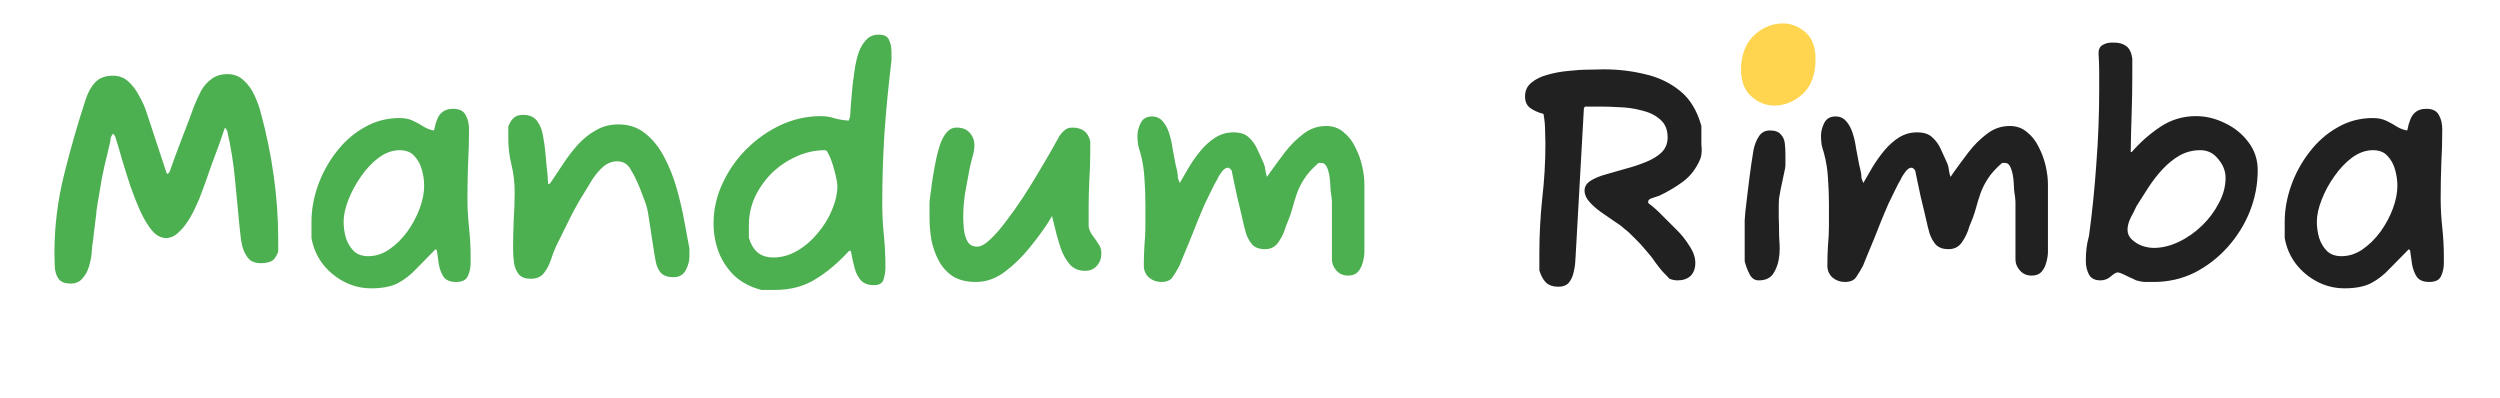
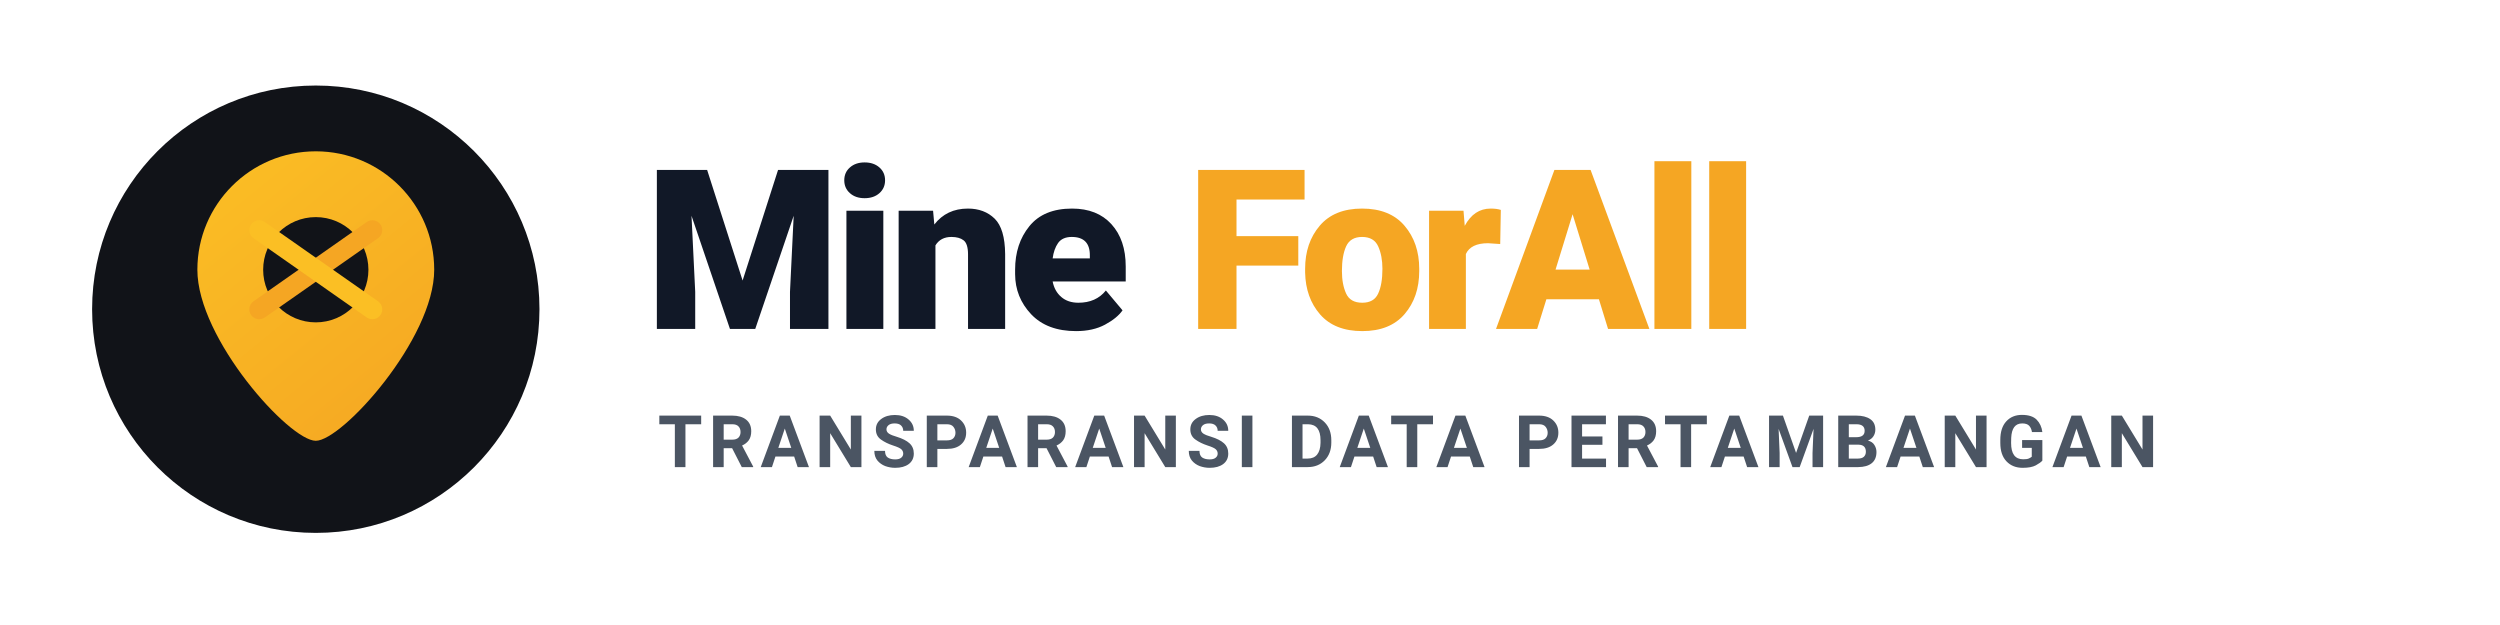
- <svg xmlns="http://www.w3.org/2000/svg" width="377" height="60" viewBox="0 0 377 60" fill="none">
-   <path d="M10.657 42.76C9.761 42.76 9.137 42.504 8.785 41.992C8.465 41.48 8.289 40.872 8.257 40.168C8.225 39.432 8.209 38.776 8.209 38.2C8.209 34.2 8.689 30.264 9.649 26.392C10.609 22.52 11.697 18.728 12.913 15.016C13.265 13.928 13.745 13.064 14.353 12.424C14.961 11.752 15.857 11.416 17.041 11.416C17.937 11.416 18.705 11.704 19.345 12.28C19.985 12.856 20.529 13.576 20.977 14.44C21.457 15.272 21.825 16.088 22.081 16.888L25.105 26.056L25.297 26.248C25.393 26.152 25.473 26.056 25.537 25.96C25.601 25.864 25.649 25.752 25.681 25.624C25.841 25.176 26.081 24.504 26.401 23.608C26.753 22.68 27.121 21.704 27.505 20.68C27.921 19.624 28.289 18.664 28.609 17.8C28.929 16.904 29.153 16.296 29.281 15.976C29.601 15.176 29.953 14.408 30.337 13.672C30.753 12.936 31.281 12.344 31.921 11.896C32.561 11.416 33.361 11.176 34.321 11.176C35.281 11.176 36.097 11.496 36.769 12.136C37.441 12.744 37.985 13.512 38.401 14.44C38.817 15.336 39.137 16.232 39.361 17.128C40.193 20.2 40.833 23.336 41.281 26.536C41.729 29.704 41.953 32.872 41.953 36.04V37.96C41.665 38.728 41.313 39.208 40.897 39.4C40.481 39.592 39.953 39.688 39.313 39.688C38.577 39.688 38.001 39.496 37.585 39.112C37.201 38.696 36.897 38.184 36.673 37.576C36.481 36.968 36.353 36.344 36.289 35.704C36.225 35.032 36.161 34.44 36.097 33.928C35.873 31.592 35.649 29.256 35.425 26.92C35.201 24.552 34.817 22.168 34.273 19.768L34.033 19.336H33.889C33.665 20.008 33.377 20.84 33.025 21.832C32.673 22.792 32.305 23.784 31.921 24.808C31.569 25.832 31.249 26.744 30.961 27.544C30.673 28.344 30.465 28.904 30.337 29.224C30.177 29.704 29.921 30.312 29.569 31.048C29.249 31.784 28.849 32.536 28.369 33.304C27.889 34.04 27.361 34.664 26.785 35.176C26.241 35.656 25.665 35.896 25.057 35.896C24.289 35.896 23.585 35.528 22.945 34.792C22.305 34.024 21.713 33.048 21.169 31.864C20.625 30.648 20.113 29.352 19.633 27.976C19.185 26.6 18.769 25.272 18.385 23.992C18.033 22.712 17.713 21.64 17.425 20.776C17.425 20.616 17.297 20.408 17.041 20.152C16.881 20.376 16.769 20.568 16.705 20.728C16.673 20.888 16.657 21.048 16.657 21.208C16.369 22.488 16.065 23.768 15.745 25.048C15.457 26.296 15.217 27.576 15.025 28.888C14.929 29.464 14.833 30.024 14.737 30.568C14.673 31.08 14.609 31.496 14.545 31.816C14.545 32.104 14.497 32.552 14.401 33.16C14.337 33.768 14.257 34.424 14.161 35.128C14.097 35.8 14.017 36.424 13.921 37C13.857 37.576 13.825 37.976 13.825 38.2C13.761 38.84 13.617 39.528 13.393 40.264C13.169 40.968 12.833 41.56 12.385 42.04C11.969 42.52 11.393 42.76 10.657 42.76ZM55.994 43.48C54.522 43.48 53.146 43.144 51.866 42.472C50.586 41.8 49.514 40.904 48.65 39.784C47.786 38.632 47.226 37.336 46.97 35.896V33.448C46.97 31.656 47.29 29.848 47.93 28.024C48.57 26.2 49.482 24.52 50.666 22.984C51.85 21.416 53.258 20.168 54.89 19.24C56.522 18.28 58.314 17.8 60.266 17.8C61.066 17.8 61.754 17.944 62.33 18.232C62.938 18.52 63.482 18.824 63.962 19.144C64.474 19.432 64.97 19.608 65.45 19.672C65.706 18.36 66.058 17.496 66.506 17.08C66.954 16.632 67.562 16.408 68.33 16.408C69.258 16.408 69.882 16.712 70.202 17.32C70.554 17.896 70.73 18.632 70.73 19.528C70.73 21.288 70.682 23.016 70.586 24.712C70.522 26.408 70.49 28.152 70.49 29.944C70.49 31.352 70.57 32.808 70.73 34.312C70.89 35.816 70.97 37.272 70.97 38.68V39.688C70.97 40.392 70.826 41.048 70.538 41.656C70.282 42.232 69.69 42.52 68.762 42.52C67.898 42.52 67.274 42.264 66.89 41.752C66.538 41.208 66.298 40.568 66.17 39.832C66.074 39.064 65.978 38.376 65.882 37.768L65.69 37.576C64.602 38.664 63.626 39.656 62.762 40.552C61.93 41.448 61.002 42.168 59.978 42.712C58.954 43.224 57.626 43.48 55.994 43.48ZM55.514 38.632C56.634 38.632 57.69 38.296 58.682 37.624C59.706 36.92 60.618 36.024 61.418 34.936C62.218 33.816 62.842 32.648 63.29 31.432C63.738 30.216 63.962 29.08 63.962 28.024C63.962 27.224 63.85 26.424 63.626 25.624C63.402 24.792 63.018 24.088 62.474 23.512C61.962 22.936 61.226 22.648 60.266 22.648C59.21 22.648 58.17 23.016 57.146 23.752C56.154 24.488 55.258 25.432 54.458 26.584C53.658 27.704 53.018 28.888 52.538 30.136C52.058 31.352 51.818 32.456 51.818 33.448C51.818 34.248 51.93 35.048 52.154 35.848C52.41 36.648 52.81 37.32 53.354 37.864C53.898 38.376 54.618 38.632 55.514 38.632ZM80.012 42.04C79.212 42.04 78.62 41.816 78.236 41.368C77.852 40.888 77.612 40.312 77.516 39.64C77.42 38.936 77.372 38.264 77.372 37.624C77.372 36.152 77.404 34.68 77.468 33.208C77.564 31.736 77.612 30.328 77.612 28.984C77.612 27.544 77.452 26.168 77.132 24.856C76.812 23.544 76.652 22.232 76.652 20.92V19.048C76.94 18.376 77.244 17.928 77.564 17.704C77.884 17.448 78.316 17.32 78.86 17.32C79.852 17.32 80.572 17.64 81.02 18.28C81.468 18.888 81.756 19.624 81.884 20.488C82.044 21.32 82.156 22.088 82.22 22.792C82.252 23.144 82.316 23.832 82.412 24.856C82.54 25.88 82.62 26.84 82.652 27.736H82.844L83.036 27.544C83.644 26.648 84.284 25.688 84.956 24.664C85.628 23.64 86.364 22.68 87.164 21.784C87.996 20.888 88.908 20.168 89.9 19.624C90.892 19.048 92.012 18.76 93.26 18.76C94.86 18.76 96.22 19.224 97.34 20.152C98.46 21.048 99.404 22.232 100.172 23.704C100.94 25.144 101.564 26.712 102.044 28.408C102.524 30.104 102.908 31.752 103.196 33.352C103.484 34.952 103.74 36.328 103.964 37.48V38.68C103.964 39.384 103.772 40.088 103.388 40.792C103.004 41.464 102.396 41.8 101.564 41.8C100.7 41.8 100.06 41.576 99.644 41.128C99.26 40.68 99.004 40.104 98.876 39.4C98.812 39.112 98.732 38.648 98.636 38.008C98.54 37.336 98.428 36.616 98.3 35.848C98.172 35.048 98.06 34.312 97.964 33.64C97.868 32.936 97.788 32.424 97.724 32.104C97.628 31.464 97.404 30.712 97.052 29.848C96.732 28.952 96.428 28.184 96.14 27.544C95.852 26.872 95.484 26.168 95.036 25.432C94.588 24.696 93.932 24.328 93.068 24.328C92.3 24.328 91.596 24.6 90.956 25.144C90.348 25.688 89.804 26.328 89.324 27.064C88.876 27.8 88.476 28.456 88.124 29.032C87.324 30.312 86.604 31.592 85.964 32.872C85.324 34.152 84.636 35.544 83.9 37.048C83.612 37.656 83.34 38.36 83.084 39.16C82.828 39.928 82.476 40.6 82.028 41.176C81.58 41.752 80.908 42.04 80.012 42.04ZM114.804 43.72C113.204 43.304 111.86 42.6 110.772 41.608C109.716 40.584 108.916 39.384 108.372 38.008C107.86 36.632 107.604 35.192 107.604 33.688C107.604 31.608 108.052 29.608 108.948 27.688C109.844 25.736 111.044 24.008 112.548 22.504C114.084 20.968 115.812 19.752 117.732 18.856C119.684 17.96 121.7 17.512 123.78 17.512C124.516 17.512 125.22 17.624 125.892 17.848C126.596 18.04 127.3 18.152 128.004 18.184L128.196 17.56C128.228 16.984 128.276 16.264 128.34 15.4C128.404 14.536 128.484 13.64 128.58 12.712C128.708 11.752 128.836 10.84 128.964 9.976C129.124 9.112 129.3 8.424 129.492 7.912C129.748 7.176 130.116 6.552 130.596 6.04C131.076 5.496 131.716 5.224 132.516 5.224C133.316 5.224 133.828 5.48 134.052 5.992C134.308 6.504 134.436 7.144 134.436 7.912V9.112C133.988 12.792 133.636 16.424 133.38 20.008C133.156 23.56 133.044 27.112 133.044 30.664C133.044 32.296 133.124 33.896 133.284 35.464C133.444 37 133.524 38.616 133.524 40.312C133.524 40.92 133.428 41.528 133.236 42.136C133.076 42.712 132.596 43 131.796 43C130.964 43 130.324 42.776 129.876 42.328C129.428 41.848 129.108 41.256 128.916 40.552C128.724 39.848 128.564 39.176 128.436 38.536C128.372 38.056 128.308 37.816 128.244 37.816H128.052C126.388 39.64 124.676 41.08 122.916 42.136C121.188 43.192 119.188 43.72 116.916 43.72H114.804ZM116.628 38.824C117.876 38.824 119.076 38.488 120.228 37.816C121.38 37.144 122.404 36.264 123.3 35.176C124.228 34.088 124.948 32.92 125.46 31.672C126.004 30.392 126.276 29.176 126.276 28.024C126.276 27.736 126.212 27.304 126.084 26.728C125.956 26.152 125.796 25.544 125.604 24.904C125.412 24.264 125.204 23.736 124.98 23.32C124.788 22.872 124.612 22.648 124.452 22.648C122.916 22.648 121.46 22.968 120.084 23.608C118.708 24.216 117.476 25.048 116.388 26.104C115.332 27.16 114.484 28.36 113.844 29.704C113.236 31.048 112.932 32.456 112.932 33.928V35.848C113.188 36.776 113.62 37.512 114.228 38.056C114.836 38.568 115.636 38.824 116.628 38.824ZM147.128 42.52C145.752 42.52 144.6 42.232 143.672 41.656C142.776 41.048 142.072 40.264 141.56 39.304C141.048 38.344 140.68 37.304 140.456 36.184C140.264 35.032 140.168 33.896 140.168 32.776V30.424C140.168 30.328 140.216 29.96 140.312 29.32C140.408 28.648 140.504 27.928 140.6 27.16C140.728 26.392 140.824 25.816 140.888 25.432C140.984 24.984 141.096 24.424 141.224 23.752C141.384 23.048 141.576 22.36 141.8 21.688C142.056 20.984 142.376 20.408 142.76 19.96C143.176 19.48 143.672 19.24 144.248 19.24C145.112 19.24 145.768 19.496 146.216 20.008C146.696 20.52 146.936 21.144 146.936 21.88C146.936 22.488 146.84 23.08 146.648 23.656C146.488 24.232 146.344 24.824 146.216 25.432C145.992 26.648 145.768 27.864 145.544 29.08C145.352 30.296 145.256 31.528 145.256 32.776C145.256 33.224 145.288 33.8 145.352 34.504C145.416 35.208 145.592 35.832 145.88 36.376C146.168 36.92 146.664 37.192 147.368 37.192C147.912 37.192 148.552 36.84 149.288 36.136C150.056 35.432 150.856 34.52 151.688 33.4C152.552 32.28 153.416 31.064 154.28 29.752C155.144 28.408 155.944 27.112 156.68 25.864C157.448 24.584 158.104 23.464 158.648 22.504C159.192 21.512 159.576 20.824 159.8 20.44C160.056 20.088 160.328 19.8 160.616 19.576C160.904 19.352 161.272 19.24 161.72 19.24C163.224 19.24 164.12 19.944 164.408 21.352V23.08C164.408 24.488 164.36 25.896 164.264 27.304C164.2 28.68 164.168 30.024 164.168 31.336V34.168C164.264 34.68 164.472 35.144 164.792 35.56C165.112 35.976 165.4 36.392 165.656 36.808C165.944 37.192 166.088 37.656 166.088 38.2C166.088 38.936 165.864 39.56 165.416 40.072C164.968 40.584 164.376 40.84 163.64 40.84C162.68 40.84 161.912 40.52 161.336 39.88C160.76 39.208 160.312 38.424 159.992 37.528C159.8 36.952 159.576 36.216 159.32 35.32C159.096 34.392 158.872 33.48 158.648 32.584C158.168 33.416 157.624 34.248 157.016 35.08C156.44 35.88 155.832 36.664 155.192 37.432C154.168 38.712 152.968 39.88 151.592 40.936C150.216 41.992 148.728 42.52 147.128 42.52ZM175.127 42.52C174.423 42.52 173.799 42.296 173.255 41.848C172.743 41.368 172.487 40.776 172.487 40.072C172.487 39.016 172.519 37.992 172.583 37C172.679 36.008 172.727 35 172.727 33.976V30.808C172.727 29.496 172.679 28.2 172.583 26.92C172.519 25.608 172.311 24.312 171.959 23.032C171.831 22.648 171.719 22.248 171.623 21.832C171.559 21.384 171.527 20.936 171.527 20.488C171.527 19.848 171.687 19.208 172.007 18.568C172.327 17.896 172.903 17.56 173.735 17.56C174.407 17.56 174.951 17.816 175.367 18.328C175.783 18.808 176.103 19.416 176.327 20.152C176.551 20.856 176.711 21.576 176.807 22.312C176.935 23.016 177.047 23.608 177.143 24.088C177.207 24.504 177.303 24.952 177.431 25.432C177.559 25.912 177.623 26.376 177.623 26.824C177.623 26.856 177.655 26.952 177.719 27.112C177.783 27.272 177.847 27.432 177.911 27.592C178.327 26.856 178.791 26.056 179.303 25.192C179.847 24.296 180.439 23.464 181.079 22.696C181.751 21.896 182.487 21.24 183.287 20.728C184.119 20.216 185.031 19.96 186.023 19.96C187.047 19.96 187.815 20.216 188.327 20.728C188.871 21.208 189.303 21.816 189.623 22.552C189.943 23.256 190.263 23.96 190.583 24.664C190.711 24.984 190.791 25.32 190.823 25.672C190.855 25.992 190.935 26.328 191.063 26.68L191.591 25.912C192.231 25.016 192.951 24.04 193.751 22.984C194.583 21.896 195.511 20.968 196.535 20.2C197.559 19.4 198.711 19 199.991 19C201.015 19 201.879 19.304 202.583 19.912C203.319 20.488 203.911 21.24 204.359 22.168C204.839 23.096 205.191 24.056 205.415 25.048C205.639 26.04 205.751 26.952 205.751 27.784V37.96C205.751 38.44 205.671 38.968 205.511 39.544C205.383 40.088 205.143 40.568 204.791 40.984C204.439 41.368 203.943 41.56 203.303 41.56C202.567 41.56 201.975 41.304 201.527 40.792C201.079 40.28 200.855 39.736 200.855 39.16V30.424C200.855 30.328 200.839 30.12 200.807 29.8C200.775 29.48 200.727 29.144 200.663 28.792C200.631 28.44 200.615 28.184 200.615 28.024C200.615 27.768 200.583 27.368 200.519 26.824C200.455 26.28 200.327 25.768 200.135 25.288C199.943 24.808 199.655 24.568 199.271 24.568H198.839C197.879 25.4 197.159 26.2 196.679 26.968C196.199 27.704 195.831 28.44 195.575 29.176C195.319 29.912 195.079 30.696 194.855 31.528C194.631 32.328 194.311 33.208 193.895 34.168C193.671 35 193.303 35.784 192.791 36.52C192.311 37.224 191.639 37.576 190.775 37.576C189.943 37.576 189.303 37.352 188.855 36.904C188.439 36.424 188.119 35.848 187.895 35.176C187.703 34.504 187.543 33.864 187.415 33.256C187.351 32.968 187.239 32.488 187.079 31.816C186.919 31.144 186.743 30.408 186.551 29.608C186.391 28.808 186.231 28.056 186.071 27.352C185.911 26.616 185.799 26.072 185.735 25.72C185.543 25.432 185.351 25.288 185.159 25.288C184.871 25.288 184.567 25.496 184.247 25.912C183.927 26.328 183.687 26.728 183.527 27.112C183.335 27.4 183.063 27.912 182.711 28.648C182.359 29.352 182.023 30.04 181.703 30.712C181.415 31.384 181.223 31.832 181.127 32.056C181.063 32.248 180.871 32.712 180.551 33.448C180.263 34.184 179.927 35.032 179.543 35.992C179.159 36.92 178.807 37.768 178.487 38.536C178.167 39.304 177.959 39.816 177.863 40.072C177.543 40.68 177.207 41.24 176.855 41.752C176.535 42.264 175.959 42.52 175.127 42.52Z" fill="#4CAF50" />
-   <path d="M235.015 43.24C234.215 43.24 233.591 43.032 233.143 42.616C232.727 42.2 232.391 41.592 232.135 40.792V38.2C232.135 35.448 232.279 32.696 232.567 29.944C232.887 27.192 233.047 24.44 233.047 21.688C233.047 21.048 233.031 20.36 232.999 19.624C232.999 18.888 232.919 18.072 232.759 17.176C231.991 16.984 231.335 16.696 230.791 16.312C230.247 15.928 229.975 15.336 229.975 14.536C229.975 13.672 230.295 12.984 230.935 12.472C231.575 11.928 232.391 11.528 233.383 11.272C234.375 10.984 235.415 10.792 236.503 10.696C237.623 10.568 238.663 10.504 239.623 10.504C240.583 10.472 241.335 10.456 241.879 10.456C243.991 10.456 246.039 10.696 248.023 11.176C250.039 11.624 251.799 12.456 253.303 13.672C254.839 14.888 255.927 16.664 256.567 19V20.968C256.567 21.224 256.567 21.496 256.567 21.784C256.599 22.072 256.615 22.344 256.615 22.6C256.615 22.824 256.599 23.064 256.567 23.32C256.535 23.576 256.471 23.816 256.375 24.04C255.767 25.448 254.903 26.568 253.783 27.4C252.695 28.2 251.511 28.904 250.231 29.512C250.007 29.576 249.671 29.688 249.223 29.848C248.775 29.976 248.551 30.152 248.551 30.376V30.616C249.319 31.192 250.039 31.832 250.711 32.536C251.415 33.24 252.103 33.928 252.775 34.6C253.511 35.304 254.167 36.12 254.743 37.048C255.351 37.944 255.655 38.808 255.655 39.64C255.655 40.472 255.415 41.128 254.935 41.608C254.455 42.056 253.799 42.28 252.967 42.28C252.583 42.28 252.183 42.2 251.767 42.04C251.351 41.592 250.967 41.192 250.615 40.84C250.295 40.456 249.959 40.024 249.607 39.544C249.255 39 248.791 38.408 248.215 37.768C247.671 37.096 247.095 36.472 246.487 35.896C245.911 35.288 245.383 34.808 244.903 34.456C244.583 34.136 244.087 33.768 243.415 33.352C242.775 32.904 242.103 32.44 241.399 31.96C240.727 31.48 240.151 30.968 239.671 30.424C239.191 29.88 238.951 29.32 238.951 28.744C238.951 28.136 239.255 27.64 239.863 27.256C240.471 26.872 241.239 26.552 242.167 26.296C243.127 26.008 244.135 25.72 245.191 25.432C246.279 25.144 247.287 24.808 248.215 24.424C249.175 24.04 249.959 23.56 250.567 22.984C251.175 22.376 251.479 21.624 251.479 20.728C251.479 19.544 251.095 18.632 250.327 17.992C249.591 17.352 248.663 16.904 247.543 16.648C246.455 16.36 245.351 16.2 244.231 16.168C243.111 16.104 242.167 16.072 241.399 16.072H239.047L238.855 16.264L237.655 37.72C237.623 38.168 237.591 38.712 237.559 39.352C237.527 39.96 237.431 40.568 237.271 41.176C237.143 41.752 236.903 42.248 236.551 42.664C236.199 43.048 235.687 43.24 235.015 43.24ZM267.131 13.432C266.171 13.432 265.339 13.128 264.635 12.52C263.931 11.912 263.579 11.016 263.579 9.832C263.579 8.648 263.995 7.816 264.827 7.336C265.659 6.856 266.507 6.616 267.371 6.616C268.363 6.616 269.195 6.92 269.867 7.528C270.571 8.136 270.923 9.048 270.923 10.264C270.923 11.416 270.507 12.232 269.675 12.712C268.875 13.192 268.027 13.432 267.131 13.432ZM265.211 42.28C264.603 42.28 264.139 41.96 263.819 41.32C263.499 40.68 263.259 40.04 263.099 39.4V33.208C263.099 33.048 263.131 32.632 263.195 31.96C263.291 31.256 263.387 30.44 263.483 29.512C263.611 28.552 263.723 27.64 263.819 26.776C263.947 25.88 264.043 25.176 264.107 24.664C264.203 24.024 264.315 23.32 264.443 22.552C264.603 21.784 264.875 21.112 265.259 20.536C265.643 19.96 266.187 19.672 266.891 19.672C267.659 19.672 268.203 19.864 268.523 20.248C268.875 20.6 269.083 21.048 269.147 21.592C269.211 22.136 269.243 22.696 269.243 23.272V24.952C269.243 25.016 269.227 25.16 269.195 25.384C269.163 25.576 269.115 25.8 269.051 26.056C268.827 27.176 268.651 28.008 268.523 28.552C268.427 29.064 268.347 29.512 268.283 29.896C268.251 30.248 268.235 30.744 268.235 31.384C268.235 31.768 268.235 32.248 268.235 32.824C268.267 33.4 268.283 34.152 268.283 35.08C268.283 35.496 268.299 35.912 268.331 36.328C268.363 36.712 268.379 37.128 268.379 37.576C268.379 38.056 268.331 38.568 268.235 39.112C268.107 39.912 267.819 40.648 267.371 41.32C266.923 41.96 266.203 42.28 265.211 42.28ZM278.205 42.52C277.501 42.52 276.877 42.296 276.333 41.848C275.821 41.368 275.565 40.776 275.565 40.072C275.565 39.016 275.597 37.992 275.661 37C275.757 36.008 275.805 35 275.805 33.976V30.808C275.805 29.496 275.757 28.2 275.661 26.92C275.597 25.608 275.389 24.312 275.037 23.032C274.909 22.648 274.797 22.248 274.701 21.832C274.637 21.384 274.605 20.936 274.605 20.488C274.605 19.848 274.765 19.208 275.085 18.568C275.405 17.896 275.981 17.56 276.813 17.56C277.485 17.56 278.029 17.816 278.445 18.328C278.861 18.808 279.181 19.416 279.405 20.152C279.629 20.856 279.789 21.576 279.885 22.312C280.013 23.016 280.125 23.608 280.221 24.088C280.285 24.504 280.381 24.952 280.509 25.432C280.637 25.912 280.701 26.376 280.701 26.824C280.701 26.856 280.733 26.952 280.797 27.112C280.861 27.272 280.925 27.432 280.989 27.592C281.405 26.856 281.869 26.056 282.381 25.192C282.925 24.296 283.517 23.464 284.157 22.696C284.829 21.896 285.565 21.24 286.365 20.728C287.197 20.216 288.109 19.96 289.101 19.96C290.125 19.96 290.893 20.216 291.405 20.728C291.949 21.208 292.381 21.816 292.701 22.552C293.021 23.256 293.341 23.96 293.661 24.664C293.789 24.984 293.869 25.32 293.901 25.672C293.933 25.992 294.013 26.328 294.141 26.68L294.669 25.912C295.309 25.016 296.029 24.04 296.829 22.984C297.661 21.896 298.589 20.968 299.613 20.2C300.637 19.4 301.789 19 303.069 19C304.093 19 304.957 19.304 305.661 19.912C306.397 20.488 306.989 21.24 307.437 22.168C307.917 23.096 308.269 24.056 308.493 25.048C308.717 26.04 308.829 26.952 308.829 27.784V37.96C308.829 38.44 308.749 38.968 308.589 39.544C308.461 40.088 308.221 40.568 307.869 40.984C307.517 41.368 307.021 41.56 306.381 41.56C305.645 41.56 305.053 41.304 304.605 40.792C304.157 40.28 303.933 39.736 303.933 39.16V30.424C303.933 30.328 303.917 30.12 303.885 29.8C303.853 29.48 303.805 29.144 303.741 28.792C303.709 28.44 303.693 28.184 303.693 28.024C303.693 27.768 303.661 27.368 303.597 26.824C303.533 26.28 303.405 25.768 303.213 25.288C303.021 24.808 302.733 24.568 302.349 24.568H301.917C300.957 25.4 300.237 26.2 299.757 26.968C299.277 27.704 298.909 28.44 298.653 29.176C298.397 29.912 298.157 30.696 297.933 31.528C297.709 32.328 297.389 33.208 296.973 34.168C296.749 35 296.381 35.784 295.869 36.52C295.389 37.224 294.717 37.576 293.853 37.576C293.021 37.576 292.381 37.352 291.933 36.904C291.517 36.424 291.197 35.848 290.973 35.176C290.781 34.504 290.621 33.864 290.493 33.256C290.429 32.968 290.317 32.488 290.157 31.816C289.997 31.144 289.821 30.408 289.629 29.608C289.469 28.808 289.309 28.056 289.149 27.352C288.989 26.616 288.877 26.072 288.813 25.72C288.621 25.432 288.429 25.288 288.237 25.288C287.949 25.288 287.645 25.496 287.325 25.912C287.005 26.328 286.765 26.728 286.605 27.112C286.413 27.4 286.141 27.912 285.789 28.648C285.437 29.352 285.101 30.04 284.781 30.712C284.493 31.384 284.301 31.832 284.205 32.056C284.141 32.248 283.949 32.712 283.629 33.448C283.341 34.184 283.005 35.032 282.621 35.992C282.237 36.92 281.885 37.768 281.565 38.536C281.245 39.304 281.037 39.816 280.941 40.072C280.621 40.68 280.285 41.24 279.933 41.752C279.613 42.264 279.037 42.52 278.205 42.52ZM324.767 42.52C324.159 42.52 323.679 42.52 323.327 42.52C323.007 42.488 322.607 42.408 322.127 42.28C321.903 42.152 321.599 42.008 321.215 41.848C320.831 41.656 320.463 41.48 320.111 41.32C319.759 41.16 319.503 41.08 319.343 41.08C319.119 41.08 318.767 41.288 318.287 41.704C317.839 42.088 317.327 42.28 316.751 42.28C315.919 42.28 315.343 41.992 315.023 41.416C314.703 40.808 314.543 40.12 314.543 39.352C314.543 38.648 314.575 38.024 314.639 37.48C314.703 36.904 314.831 36.264 315.023 35.56C315.503 32.04 315.871 28.424 316.127 24.712C316.415 20.968 316.559 17.256 316.559 13.576C316.559 12.648 316.559 11.736 316.559 10.84C316.559 9.944 316.527 9.048 316.463 8.152C316.431 7.512 316.623 7.064 317.039 6.808C317.455 6.552 317.919 6.424 318.431 6.424H318.863C319.567 6.424 320.159 6.6 320.639 6.952C321.119 7.304 321.423 7.928 321.551 8.824V11.416C321.551 13.272 321.519 15.128 321.455 16.984C321.391 18.84 321.343 20.824 321.311 22.936H321.455C322.767 21.432 324.223 20.152 325.823 19.096C327.423 18.04 329.199 17.512 331.151 17.512C332.655 17.512 334.111 17.864 335.519 18.568C336.959 19.24 338.143 20.2 339.071 21.448C339.999 22.664 340.463 24.072 340.463 25.672C340.463 27.816 340.063 29.896 339.263 31.912C338.463 33.896 337.343 35.688 335.903 37.288C334.463 38.888 332.799 40.168 330.911 41.128C329.023 42.056 326.975 42.52 324.767 42.52ZM324.767 37.384C326.015 37.384 327.279 37.08 328.559 36.472C329.839 35.864 331.007 35.048 332.063 34.024C333.119 33 333.967 31.864 334.607 30.616C335.279 29.368 335.615 28.104 335.615 26.824C335.615 25.8 335.247 24.856 334.511 23.992C333.807 23.096 332.911 22.648 331.823 22.648C330.671 22.648 329.615 22.92 328.655 23.464C327.727 24.008 326.863 24.712 326.063 25.576C325.295 26.408 324.591 27.32 323.951 28.312C323.311 29.304 322.719 30.232 322.175 31.096C321.951 31.608 321.663 32.184 321.311 32.824C320.991 33.464 320.831 34.072 320.831 34.648C320.831 35.224 321.055 35.72 321.503 36.136C321.951 36.552 322.479 36.872 323.087 37.096C323.727 37.288 324.287 37.384 324.767 37.384ZM353.557 43.48C352.085 43.48 350.709 43.144 349.429 42.472C348.149 41.8 347.077 40.904 346.213 39.784C345.349 38.632 344.789 37.336 344.533 35.896V33.448C344.533 31.656 344.853 29.848 345.493 28.024C346.133 26.2 347.045 24.52 348.229 22.984C349.413 21.416 350.821 20.168 352.453 19.24C354.085 18.28 355.877 17.8 357.829 17.8C358.629 17.8 359.317 17.944 359.893 18.232C360.501 18.52 361.045 18.824 361.525 19.144C362.037 19.432 362.533 19.608 363.013 19.672C363.269 18.36 363.621 17.496 364.069 17.08C364.517 16.632 365.125 16.408 365.893 16.408C366.821 16.408 367.445 16.712 367.765 17.32C368.117 17.896 368.293 18.632 368.293 19.528C368.293 21.288 368.245 23.016 368.149 24.712C368.085 26.408 368.053 28.152 368.053 29.944C368.053 31.352 368.133 32.808 368.293 34.312C368.453 35.816 368.533 37.272 368.533 38.68V39.688C368.533 40.392 368.389 41.048 368.101 41.656C367.845 42.232 367.253 42.52 366.325 42.52C365.461 42.52 364.837 42.264 364.453 41.752C364.101 41.208 363.861 40.568 363.733 39.832C363.637 39.064 363.541 38.376 363.445 37.768L363.253 37.576C362.165 38.664 361.189 39.656 360.325 40.552C359.493 41.448 358.565 42.168 357.541 42.712C356.517 43.224 355.189 43.48 353.557 43.48ZM353.077 38.632C354.197 38.632 355.253 38.296 356.245 37.624C357.269 36.92 358.181 36.024 358.981 34.936C359.781 33.816 360.405 32.648 360.853 31.432C361.301 30.216 361.525 29.08 361.525 28.024C361.525 27.224 361.413 26.424 361.189 25.624C360.965 24.792 360.581 24.088 360.037 23.512C359.525 22.936 358.789 22.648 357.829 22.648C356.773 22.648 355.733 23.016 354.709 23.752C353.717 24.488 352.821 25.432 352.021 26.584C351.221 27.704 350.581 28.888 350.101 30.136C349.621 31.352 349.381 32.456 349.381 33.448C349.381 34.248 349.493 35.048 349.717 35.848C349.973 36.648 350.373 37.32 350.917 37.864C351.461 38.376 352.181 38.632 353.077 38.632Z" fill="#212121" />
-   <path d="M268.847 3.531C270.107 3.531 271.262 3.986 272.312 4.896C273.292 5.806 273.782 7.136 273.782 8.886C273.782 11.196 273.152 12.946 271.892 14.136C270.562 15.326 269.127 15.921 267.587 15.921C266.257 15.921 265.067 15.431 264.017 14.451C262.967 13.471 262.477 12.001 262.547 10.041C262.687 7.871 263.422 6.226 264.752 5.106C266.012 4.056 267.377 3.531 268.847 3.531Z" fill="#FFD54F" />
+ <svg xmlns="http://www.w3.org/2000/svg" width="380" height="95" viewBox="0 0 380 95" fill="none">
+   <defs>
+     <linearGradient id="goldGradMfaLight" x1="16" y1="10" x2="52" y2="54" gradientUnits="userSpaceOnUse">
+       <stop offset="0%" stop-color="#fbbf24" />
+       <stop offset="100%" stop-color="#f5a623" />
+     </linearGradient>
+   </defs>
+   <g transform="translate(14, 13)">
+     <circle cx="34" cy="34" r="34" fill="#111318" />
+     <path d="M34 10C24.06 10 16 18.06 16 28C16 38.5 30 54 34 54C38 54 52 38.5 52 28C52 18.06 43.94 10 34 10Z" fill="url(#goldGradMfaLight)" />
+     <circle cx="34" cy="28" r="8" fill="#111318" />
+     <rect x="22" y="26.5" width="24" height="3" rx="1.5" fill="#f5a623" transform="rotate(-35 34 28)" />
+     <rect x="22" y="26.5" width="24" height="3" rx="1.5" fill="#fbbf24" transform="rotate(35 34 28)" />
+   </g>
+   <text x="98" y="50" font-family="system-ui, -apple-system, BlinkMacSystemFont, 'Segoe UI', Roboto, Helvetica, Arial, sans-serif" font-size="34" font-weight="800" letter-spacing="-0.03em">
+     <tspan fill="#111827">Mine</tspan>
+     <tspan fill="#f5a623">ForAll</tspan>
+   </text>
+   <text x="100" y="71" font-family="system-ui, -apple-system, BlinkMacSystemFont, 'Segoe UI', Roboto, Helvetica, Arial, sans-serif" font-size="11" font-weight="600" fill="#4b5563" letter-spacing="0.08em">
+     TRANSPARANSI DATA PERTAMBANGAN
+   </text>
</svg>
